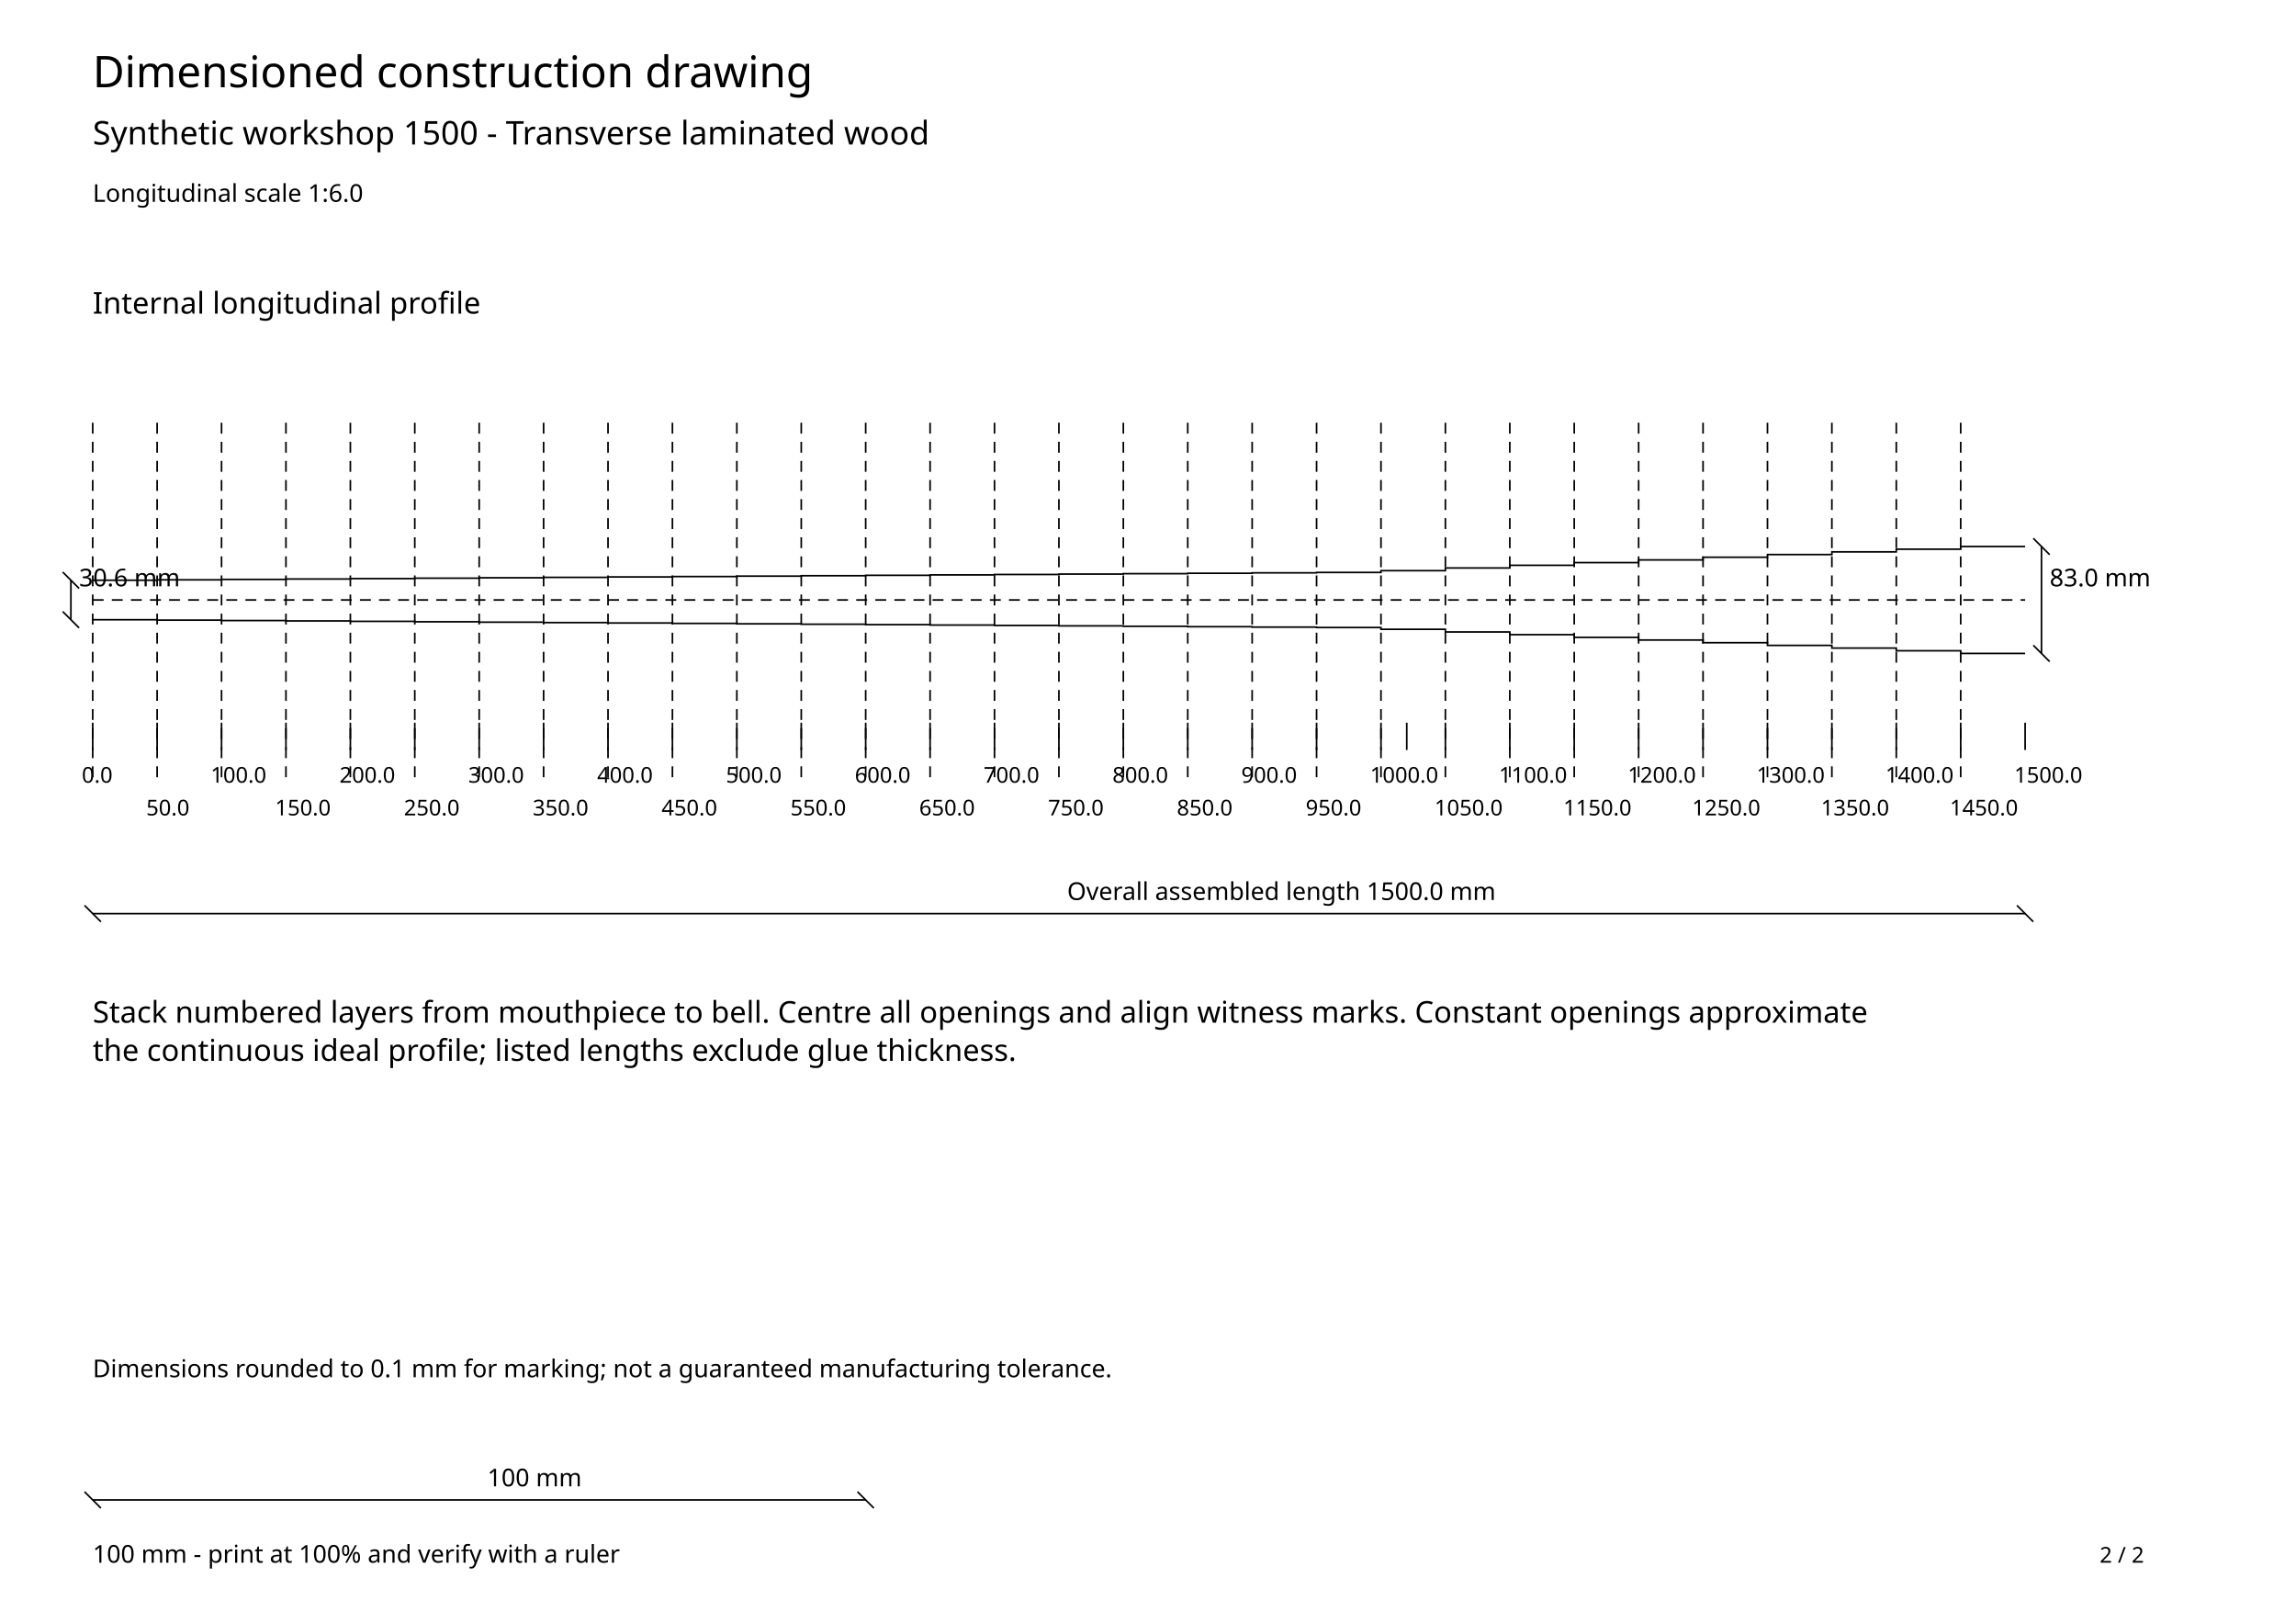
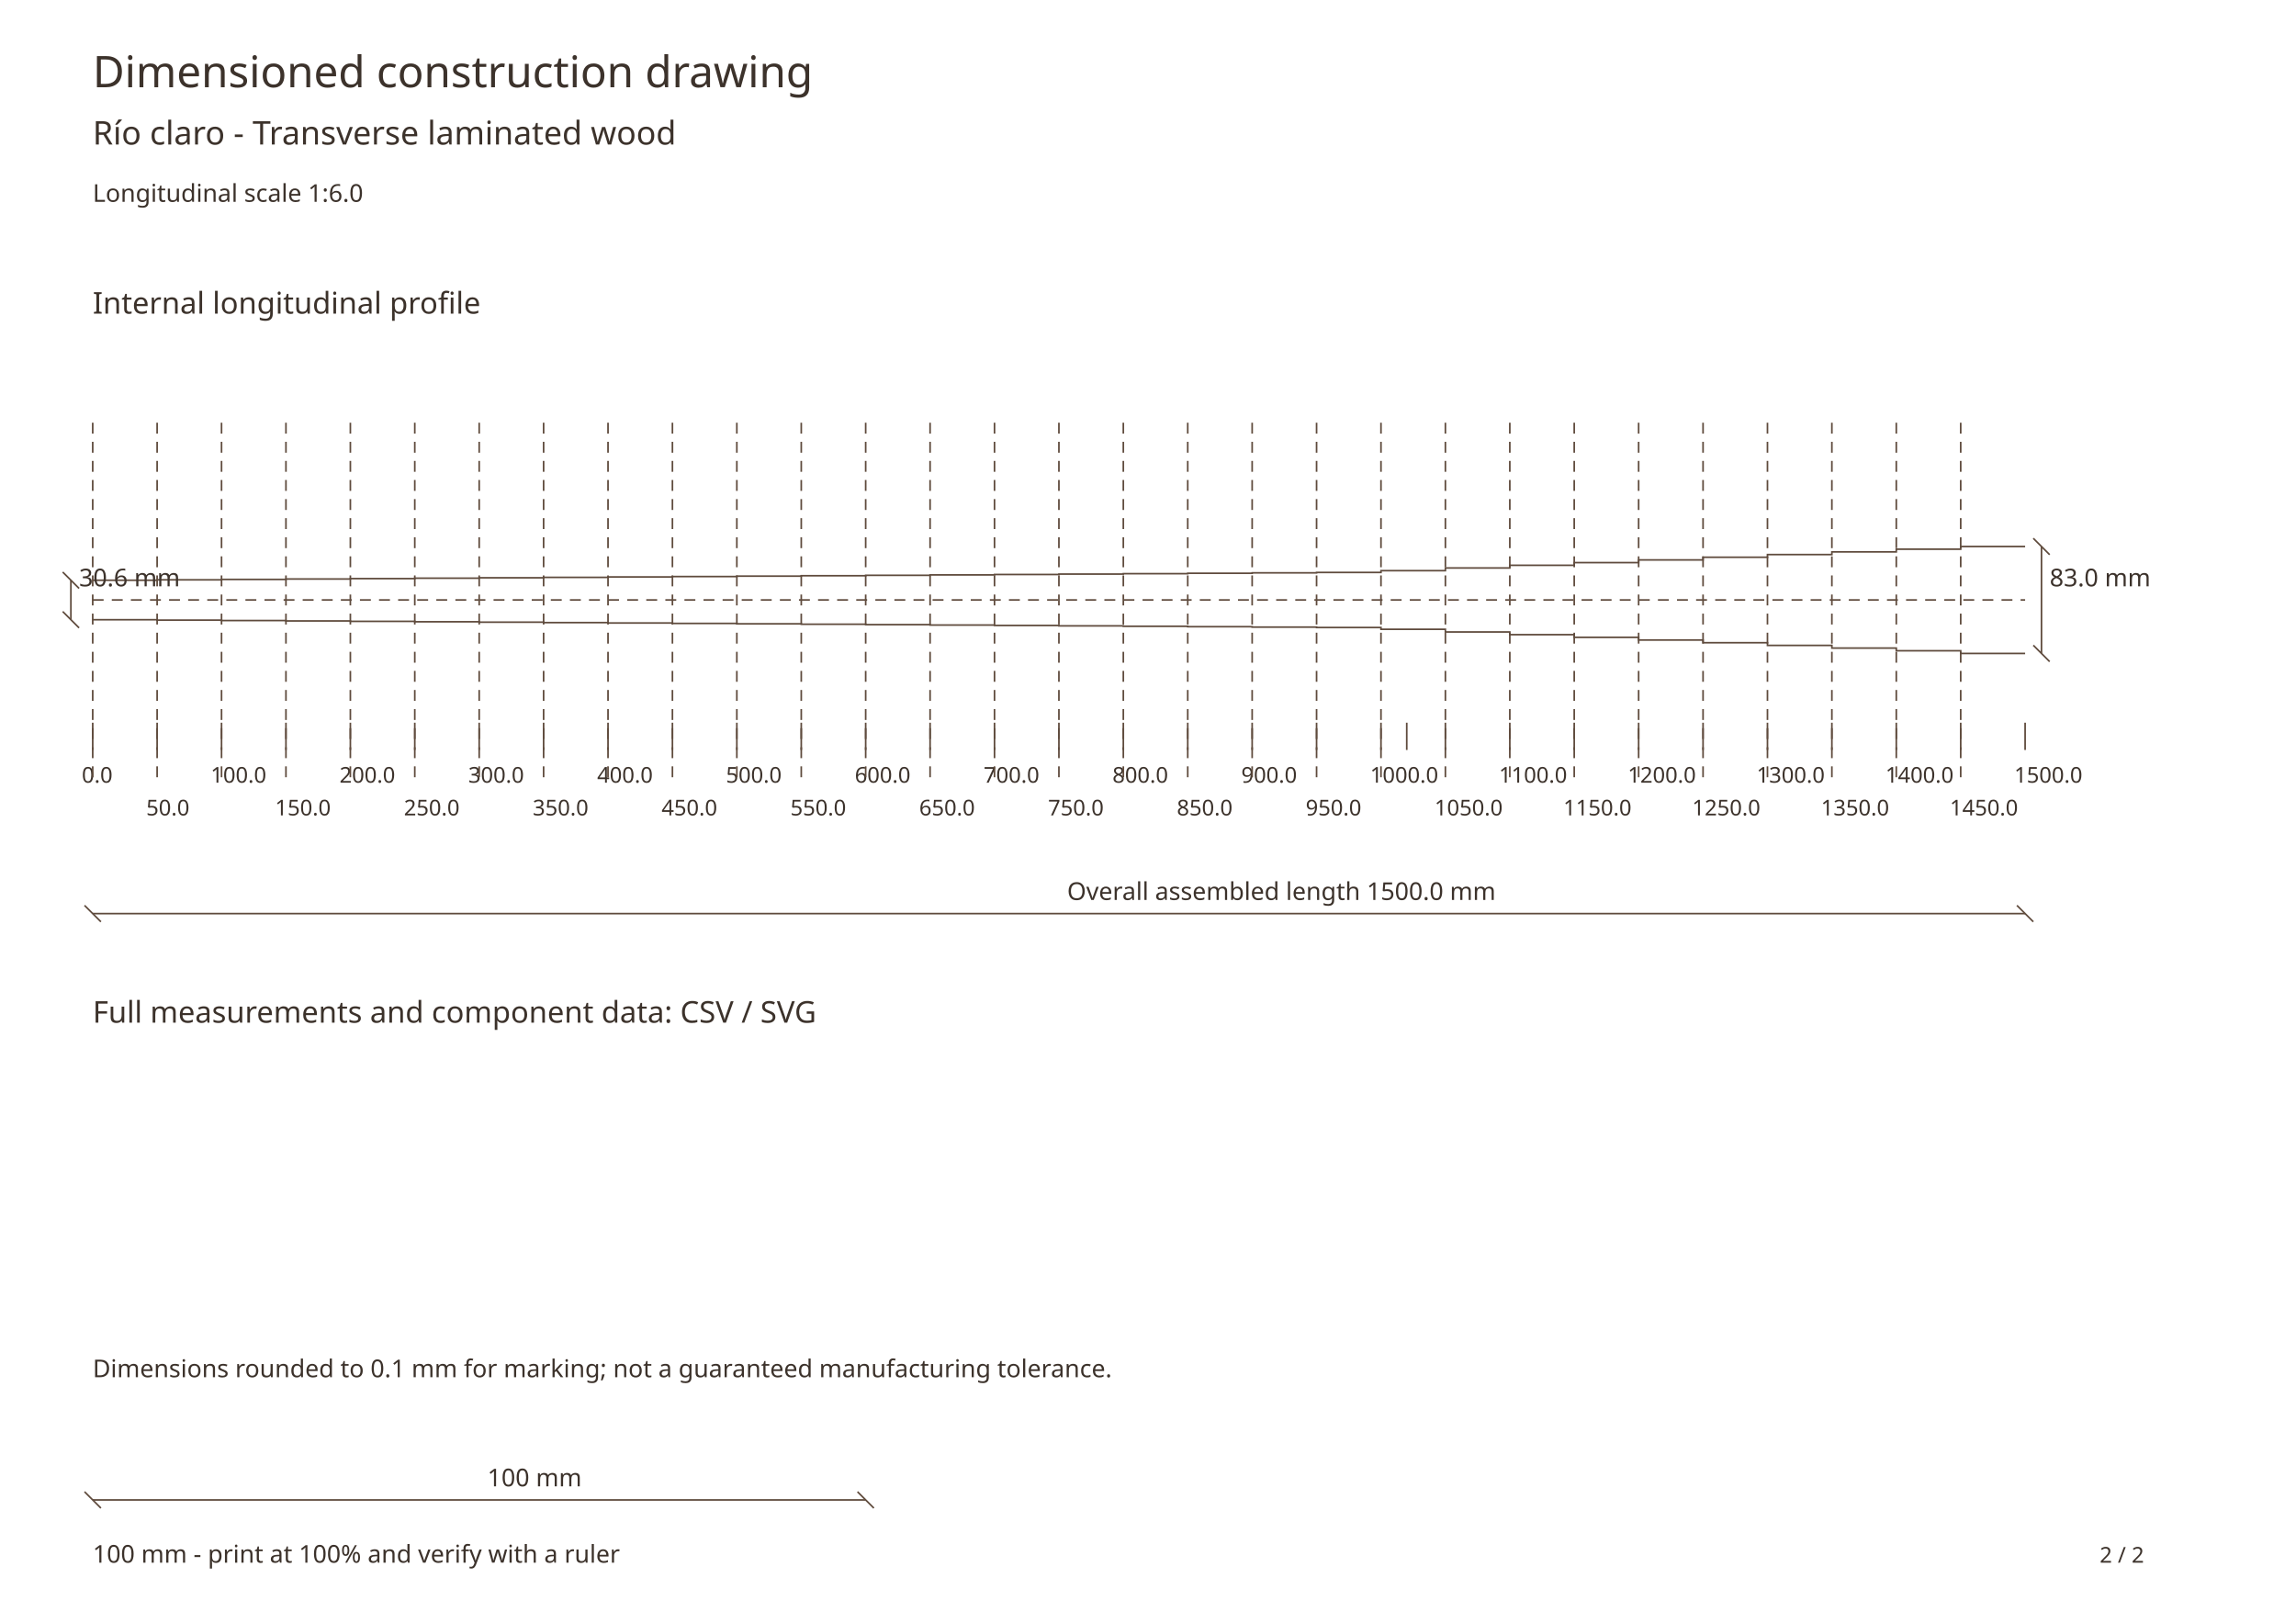
<svg xmlns="http://www.w3.org/2000/svg" width="842.0pt" height="595.0pt" viewBox="0 0 842.0 595.0" data-length-mm="1500.0">
-   <text x="34" y="32" font-size="16.0" font-family="sans-serif">Dimensioned construction drawing</text>
-   <text x="34" y="53" font-size="12.0" font-family="sans-serif">Synthetic workshop 1500 - Transverse laminated wood</text>
-   <text x="34" y="74" font-size="9.0" font-family="sans-serif">Longitudinal scale 1:6.0</text>
-   <polyline points="34,212.763 57.622,212.763 57.622,212.612 81.244,212.612 81.244,212.462 104.866,212.462 104.866,212.311 128.488,212.311 128.488,212.161 152.11,212.161 152.11,212.01 175.732,212.01 175.732,211.86 199.354,211.86 199.354,211.709 222.976,211.709 222.976,211.559 246.598,211.559 246.598,211.408 270.22,211.408 270.22,211.258 293.843,211.258 293.843,211.107 317.465,211.107 317.465,210.956 341.087,210.956 341.087,210.806 364.709,210.806 364.709,210.655 388.331,210.655 388.331,210.505 411.953,210.505 411.953,210.354 435.575,210.354 435.575,210.204 459.197,210.204 459.197,210.053 482.819,210.053 482.819,209.903 506.441,209.903 506.441,209.252 530.063,209.252 530.063,208.268 553.685,208.268 553.685,207.283 577.307,207.283 577.307,206.299 600.929,206.299 600.929,205.315 624.551,205.315 624.551,204.331 648.173,204.331 648.173,203.346 671.795,203.346 671.795,202.362 695.417,202.362 695.417,201.378 719.039,201.378 719.039,200.394 742.661,200.394" stroke="black" stroke-width="0.6" fill="none" stroke-dasharray="none" />
-   <polyline points="34,227.237 57.622,227.237 57.622,227.388 81.244,227.388 81.244,227.538 104.866,227.538 104.866,227.689 128.488,227.689 128.488,227.839 152.11,227.839 152.11,227.99 175.732,227.99 175.732,228.14 199.354,228.14 199.354,228.291 222.976,228.291 222.976,228.441 246.598,228.441 246.598,228.592 270.22,228.592 270.22,228.742 293.843,228.742 293.843,228.893 317.465,228.893 317.465,229.044 341.087,229.044 341.087,229.194 364.709,229.194 364.709,229.345 388.331,229.345 388.331,229.495 411.953,229.495 411.953,229.646 435.575,229.646 435.575,229.796 459.197,229.796 459.197,229.947 482.819,229.947 482.819,230.097 506.441,230.097 506.441,230.748 530.063,230.748 530.063,231.732 553.685,231.732 553.685,232.717 577.307,232.717 577.307,233.701 600.929,233.701 600.929,234.685 624.551,234.685 624.551,235.669 648.173,235.669 648.173,236.654 671.795,236.654 671.795,237.638 695.417,237.638 695.417,238.622 719.039,238.622 719.039,239.606 742.661,239.606" stroke="black" stroke-width="0.6" fill="none" stroke-dasharray="none" />
-   <polyline points="34,220 742.661,220" stroke="black" stroke-width="0.6" fill="none" stroke-dasharray="4 3" />
-   <text x="34" y="115" font-size="11.0" font-family="sans-serif">Internal longitudinal profile</text>
-   <polyline points="34,335 742.661,335" stroke="black" stroke-width="0.6" fill="none" stroke-dasharray="none" />
-   <polyline points="31,332 37,338" stroke="black" stroke-width="0.6" fill="none" stroke-dasharray="none" />
-   <polyline points="739.661,332 745.661,338" stroke="black" stroke-width="0.6" fill="none" stroke-dasharray="none" />
-   <text x="391.331" y="330" font-size="9.0" font-family="sans-serif">Overall assembled length 1500.0 mm</text>
-   <polyline points="26,212.763 26,227.237" stroke="black" stroke-width="0.6" fill="none" stroke-dasharray="none" />
-   <polyline points="23,209.763 29,215.763" stroke="black" stroke-width="0.6" fill="none" stroke-dasharray="none" />
-   <polyline points="23,224.237 29,230.237" stroke="black" stroke-width="0.6" fill="none" stroke-dasharray="none" />
-   <text x="29" y="215" font-size="9.0" font-family="sans-serif">30.6 mm</text>
-   <polyline points="748.661,200.394 748.661,239.606" stroke="black" stroke-width="0.6" fill="none" stroke-dasharray="none" />
-   <polyline points="745.661,197.394 751.661,203.394" stroke="black" stroke-width="0.6" fill="none" stroke-dasharray="none" />
-   <polyline points="745.661,236.606 751.661,242.606" stroke="black" stroke-width="0.6" fill="none" stroke-dasharray="none" />
-   <text x="751.661" y="215" font-size="9.0" font-family="sans-serif">83.0 mm</text>
-   <polyline points="34,265 34,275" stroke="black" stroke-width="0.6" fill="none" stroke-dasharray="none" />
-   <text x="30" y="287" font-size="8.0" font-family="sans-serif">0.0</text>
-   <polyline points="57.622,265 57.622,275" stroke="black" stroke-width="0.6" fill="none" stroke-dasharray="none" />
-   <text x="53.622" y="299" font-size="8.0" font-family="sans-serif">50.0</text>
-   <polyline points="81.244,265 81.244,275" stroke="black" stroke-width="0.6" fill="none" stroke-dasharray="none" />
-   <text x="77.244" y="287" font-size="8.0" font-family="sans-serif">100.0</text>
-   <polyline points="104.866,265 104.866,275" stroke="black" stroke-width="0.6" fill="none" stroke-dasharray="none" />
-   <text x="100.866" y="299" font-size="8.0" font-family="sans-serif">150.0</text>
-   <polyline points="128.488,265 128.488,275" stroke="black" stroke-width="0.6" fill="none" stroke-dasharray="none" />
-   <text x="124.488" y="287" font-size="8.0" font-family="sans-serif">200.0</text>
-   <polyline points="152.11,265 152.11,275" stroke="black" stroke-width="0.6" fill="none" stroke-dasharray="none" />
-   <text x="148.11" y="299" font-size="8.0" font-family="sans-serif">250.0</text>
-   <polyline points="175.732,265 175.732,275" stroke="black" stroke-width="0.6" fill="none" stroke-dasharray="none" />
-   <text x="171.732" y="287" font-size="8.0" font-family="sans-serif">300.0</text>
-   <polyline points="199.354,265 199.354,275" stroke="black" stroke-width="0.6" fill="none" stroke-dasharray="none" />
-   <text x="195.354" y="299" font-size="8.0" font-family="sans-serif">350.0</text>
-   <polyline points="222.976,265 222.976,275" stroke="black" stroke-width="0.6" fill="none" stroke-dasharray="none" />
-   <text x="218.976" y="287" font-size="8.0" font-family="sans-serif">400.0</text>
-   <polyline points="246.598,265 246.598,275" stroke="black" stroke-width="0.6" fill="none" stroke-dasharray="none" />
-   <text x="242.598" y="299" font-size="8.0" font-family="sans-serif">450.0</text>
-   <polyline points="270.22,265 270.22,275" stroke="black" stroke-width="0.6" fill="none" stroke-dasharray="none" />
-   <text x="266.22" y="287" font-size="8.0" font-family="sans-serif">500.0</text>
-   <polyline points="293.843,265 293.843,275" stroke="black" stroke-width="0.6" fill="none" stroke-dasharray="none" />
-   <text x="289.843" y="299" font-size="8.0" font-family="sans-serif">550.0</text>
-   <polyline points="317.465,265 317.465,275" stroke="black" stroke-width="0.6" fill="none" stroke-dasharray="none" />
-   <text x="313.465" y="287" font-size="8.0" font-family="sans-serif">600.0</text>
-   <polyline points="341.087,265 341.087,275" stroke="black" stroke-width="0.6" fill="none" stroke-dasharray="none" />
-   <text x="337.087" y="299" font-size="8.0" font-family="sans-serif">650.0</text>
-   <polyline points="364.709,265 364.709,275" stroke="black" stroke-width="0.6" fill="none" stroke-dasharray="none" />
-   <text x="360.709" y="287" font-size="8.0" font-family="sans-serif">700.0</text>
-   <polyline points="388.331,265 388.331,275" stroke="black" stroke-width="0.6" fill="none" stroke-dasharray="none" />
-   <text x="384.331" y="299" font-size="8.0" font-family="sans-serif">750.0</text>
-   <polyline points="411.953,265 411.953,275" stroke="black" stroke-width="0.6" fill="none" stroke-dasharray="none" />
-   <text x="407.953" y="287" font-size="8.0" font-family="sans-serif">800.0</text>
-   <polyline points="435.575,265 435.575,275" stroke="black" stroke-width="0.6" fill="none" stroke-dasharray="none" />
-   <text x="431.575" y="299" font-size="8.0" font-family="sans-serif">850.0</text>
-   <polyline points="459.197,265 459.197,275" stroke="black" stroke-width="0.6" fill="none" stroke-dasharray="none" />
-   <text x="455.197" y="287" font-size="8.0" font-family="sans-serif">900.0</text>
-   <polyline points="482.819,265 482.819,275" stroke="black" stroke-width="0.6" fill="none" stroke-dasharray="none" />
-   <text x="478.819" y="299" font-size="8.0" font-family="sans-serif">950.0</text>
-   <polyline points="506.441,265 506.441,275" stroke="black" stroke-width="0.6" fill="none" stroke-dasharray="none" />
-   <text x="502.441" y="287" font-size="8.0" font-family="sans-serif">1000.0</text>
-   <polyline points="515.89,265 515.89,275" stroke="black" stroke-width="0.6" fill="none" stroke-dasharray="none" />
-   <polyline points="530.063,265 530.063,275" stroke="black" stroke-width="0.6" fill="none" stroke-dasharray="none" />
-   <text x="526.063" y="299" font-size="8.0" font-family="sans-serif">1050.0</text>
-   <polyline points="553.685,265 553.685,275" stroke="black" stroke-width="0.6" fill="none" stroke-dasharray="none" />
-   <text x="549.685" y="287" font-size="8.0" font-family="sans-serif">1100.0</text>
-   <polyline points="577.307,265 577.307,275" stroke="black" stroke-width="0.6" fill="none" stroke-dasharray="none" />
-   <text x="573.307" y="299" font-size="8.0" font-family="sans-serif">1150.0</text>
-   <polyline points="600.929,265 600.929,275" stroke="black" stroke-width="0.6" fill="none" stroke-dasharray="none" />
-   <text x="596.929" y="287" font-size="8.0" font-family="sans-serif">1200.0</text>
-   <polyline points="624.551,265 624.551,275" stroke="black" stroke-width="0.6" fill="none" stroke-dasharray="none" />
-   <text x="620.551" y="299" font-size="8.0" font-family="sans-serif">1250.0</text>
-   <polyline points="648.173,265 648.173,275" stroke="black" stroke-width="0.6" fill="none" stroke-dasharray="none" />
-   <text x="644.173" y="287" font-size="8.0" font-family="sans-serif">1300.0</text>
-   <polyline points="671.795,265 671.795,275" stroke="black" stroke-width="0.6" fill="none" stroke-dasharray="none" />
-   <text x="667.795" y="299" font-size="8.0" font-family="sans-serif">1350.0</text>
-   <polyline points="695.417,265 695.417,275" stroke="black" stroke-width="0.6" fill="none" stroke-dasharray="none" />
-   <text x="691.417" y="287" font-size="8.0" font-family="sans-serif">1400.0</text>
-   <polyline points="719.039,265 719.039,275" stroke="black" stroke-width="0.6" fill="none" stroke-dasharray="none" />
-   <text x="715.039" y="299" font-size="8.0" font-family="sans-serif">1450.0</text>
-   <polyline points="742.661,265 742.661,275" stroke="black" stroke-width="0.6" fill="none" stroke-dasharray="none" />
-   <text x="738.661" y="287" font-size="8.0" font-family="sans-serif">1500.0</text>
-   <polyline points="34,155 34,285" stroke="black" stroke-width="0.6" fill="none" stroke-dasharray="4 3" />
-   <polyline points="57.622,155 57.622,285" stroke="black" stroke-width="0.6" fill="none" stroke-dasharray="4 3" />
-   <polyline points="81.244,155 81.244,285" stroke="black" stroke-width="0.6" fill="none" stroke-dasharray="4 3" />
-   <polyline points="104.866,155 104.866,285" stroke="black" stroke-width="0.6" fill="none" stroke-dasharray="4 3" />
-   <polyline points="128.488,155 128.488,285" stroke="black" stroke-width="0.6" fill="none" stroke-dasharray="4 3" />
-   <polyline points="152.11,155 152.11,285" stroke="black" stroke-width="0.6" fill="none" stroke-dasharray="4 3" />
-   <polyline points="175.732,155 175.732,285" stroke="black" stroke-width="0.6" fill="none" stroke-dasharray="4 3" />
-   <polyline points="199.354,155 199.354,285" stroke="black" stroke-width="0.6" fill="none" stroke-dasharray="4 3" />
-   <polyline points="222.976,155 222.976,285" stroke="black" stroke-width="0.6" fill="none" stroke-dasharray="4 3" />
-   <polyline points="246.598,155 246.598,285" stroke="black" stroke-width="0.6" fill="none" stroke-dasharray="4 3" />
-   <polyline points="270.22,155 270.22,285" stroke="black" stroke-width="0.6" fill="none" stroke-dasharray="4 3" />
-   <polyline points="293.843,155 293.843,285" stroke="black" stroke-width="0.6" fill="none" stroke-dasharray="4 3" />
-   <polyline points="317.465,155 317.465,285" stroke="black" stroke-width="0.6" fill="none" stroke-dasharray="4 3" />
-   <polyline points="341.087,155 341.087,285" stroke="black" stroke-width="0.6" fill="none" stroke-dasharray="4 3" />
-   <polyline points="364.709,155 364.709,285" stroke="black" stroke-width="0.6" fill="none" stroke-dasharray="4 3" />
-   <polyline points="388.331,155 388.331,285" stroke="black" stroke-width="0.6" fill="none" stroke-dasharray="4 3" />
-   <polyline points="411.953,155 411.953,285" stroke="black" stroke-width="0.6" fill="none" stroke-dasharray="4 3" />
-   <polyline points="435.575,155 435.575,285" stroke="black" stroke-width="0.6" fill="none" stroke-dasharray="4 3" />
-   <polyline points="459.197,155 459.197,285" stroke="black" stroke-width="0.6" fill="none" stroke-dasharray="4 3" />
-   <polyline points="482.819,155 482.819,285" stroke="black" stroke-width="0.6" fill="none" stroke-dasharray="4 3" />
-   <polyline points="506.441,155 506.441,285" stroke="black" stroke-width="0.6" fill="none" stroke-dasharray="4 3" />
-   <polyline points="530.063,155 530.063,285" stroke="black" stroke-width="0.6" fill="none" stroke-dasharray="4 3" />
-   <polyline points="553.685,155 553.685,285" stroke="black" stroke-width="0.6" fill="none" stroke-dasharray="4 3" />
-   <polyline points="577.307,155 577.307,285" stroke="black" stroke-width="0.6" fill="none" stroke-dasharray="4 3" />
-   <polyline points="600.929,155 600.929,285" stroke="black" stroke-width="0.6" fill="none" stroke-dasharray="4 3" />
-   <polyline points="624.551,155 624.551,285" stroke="black" stroke-width="0.6" fill="none" stroke-dasharray="4 3" />
-   <polyline points="648.173,155 648.173,285" stroke="black" stroke-width="0.6" fill="none" stroke-dasharray="4 3" />
-   <polyline points="671.795,155 671.795,285" stroke="black" stroke-width="0.6" fill="none" stroke-dasharray="4 3" />
-   <polyline points="695.417,155 695.417,285" stroke="black" stroke-width="0.6" fill="none" stroke-dasharray="4 3" />
-   <polyline points="719.039,155 719.039,285" stroke="black" stroke-width="0.6" fill="none" stroke-dasharray="4 3" />
-   <text x="34" y="375" font-size="11.0" font-family="sans-serif">Stack numbered layers from mouthpiece to bell. Centre all openings and align witness marks. Constant openings approximate</text>
-   <text x="34" y="389" font-size="11.0" font-family="sans-serif">the continuous ideal profile; listed lengths exclude glue thickness.</text>
-   <text x="34" y="505" font-size="9.0" font-family="sans-serif">Dimensions rounded to 0.1 mm for marking; not a guaranteed manufacturing tolerance.</text>
-   <polyline points="34,550 317.465,550" stroke="black" stroke-width="0.6" fill="none" stroke-dasharray="none" />
-   <polyline points="31,547 37,553" stroke="black" stroke-width="0.6" fill="none" stroke-dasharray="none" />
-   <polyline points="314.465,547 320.465,553" stroke="black" stroke-width="0.6" fill="none" stroke-dasharray="none" />
-   <text x="178.732" y="545" font-size="9.0" font-family="sans-serif">100 mm</text>
-   <text x="34" y="573" font-size="9.0" font-family="sans-serif">100 mm - print at 100% and verify with a ruler</text>
-   <text x="770" y="573" font-size="8.0" font-family="sans-serif">2 / 2</text>
+   <text x="34" y="32" font-size="16.0" font-family="sans-serif" fill="#3c322b" font-weight="normal">Dimensioned construction drawing</text>
+   <text x="34" y="53" font-size="12.0" font-family="sans-serif" fill="#3c322b" font-weight="normal">Río claro - Transverse laminated wood</text>
+   <text x="34" y="74" font-size="9.0" font-family="sans-serif" fill="#3c322b" font-weight="normal">Longitudinal scale 1:6.0</text>
+   <polyline data-cavity="false" points="34,212.763 57.622,212.763 57.622,212.612 81.244,212.612 81.244,212.462 104.866,212.462 104.866,212.311 128.488,212.311 128.488,212.161 152.11,212.161 152.11,212.01 175.732,212.01 175.732,211.86 199.354,211.86 199.354,211.709 222.976,211.709 222.976,211.559 246.598,211.559 246.598,211.408 270.22,211.408 270.22,211.258 293.843,211.258 293.843,211.107 317.465,211.107 317.465,210.956 341.087,210.956 341.087,210.806 364.709,210.806 364.709,210.655 388.331,210.655 388.331,210.505 411.953,210.505 411.953,210.354 435.575,210.354 435.575,210.204 459.197,210.204 459.197,210.053 482.819,210.053 482.819,209.903 506.441,209.903 506.441,209.252 530.063,209.252 530.063,208.268 553.685,208.268 553.685,207.283 577.307,207.283 577.307,206.299 600.929,206.299 600.929,205.315 624.551,205.315 624.551,204.331 648.173,204.331 648.173,203.346 671.795,203.346 671.795,202.362 695.417,202.362 695.417,201.378 719.039,201.378 719.039,200.394 742.661,200.394" stroke="#5f4b3d" stroke-width="0.6" fill="none" stroke-dasharray="none" />
+   <polyline data-cavity="false" points="34,227.237 57.622,227.237 57.622,227.388 81.244,227.388 81.244,227.538 104.866,227.538 104.866,227.689 128.488,227.689 128.488,227.839 152.11,227.839 152.11,227.99 175.732,227.99 175.732,228.14 199.354,228.14 199.354,228.291 222.976,228.291 222.976,228.441 246.598,228.441 246.598,228.592 270.22,228.592 270.22,228.742 293.843,228.742 293.843,228.893 317.465,228.893 317.465,229.044 341.087,229.044 341.087,229.194 364.709,229.194 364.709,229.345 388.331,229.345 388.331,229.495 411.953,229.495 411.953,229.646 435.575,229.646 435.575,229.796 459.197,229.796 459.197,229.947 482.819,229.947 482.819,230.097 506.441,230.097 506.441,230.748 530.063,230.748 530.063,231.732 553.685,231.732 553.685,232.717 577.307,232.717 577.307,233.701 600.929,233.701 600.929,234.685 624.551,234.685 624.551,235.669 648.173,235.669 648.173,236.654 671.795,236.654 671.795,237.638 695.417,237.638 695.417,238.622 719.039,238.622 719.039,239.606 742.661,239.606" stroke="#5f4b3d" stroke-width="0.6" fill="none" stroke-dasharray="none" />
+   <polyline data-cavity="false" points="34,220 742.661,220" stroke="#5f4b3d" stroke-width="0.6" fill="none" stroke-dasharray="4 3" />
+   <text x="34" y="115" font-size="11.0" font-family="sans-serif" fill="#3c322b" font-weight="normal">Internal longitudinal profile</text>
+   <polyline data-cavity="false" points="34,335 742.661,335" stroke="#5f4b3d" stroke-width="0.6" fill="none" stroke-dasharray="none" />
+   <polyline data-cavity="false" points="31,332 37,338" stroke="#5f4b3d" stroke-width="0.6" fill="none" stroke-dasharray="none" />
+   <polyline data-cavity="false" points="739.661,332 745.661,338" stroke="#5f4b3d" stroke-width="0.6" fill="none" stroke-dasharray="none" />
+   <text x="391.331" y="330" font-size="9.0" font-family="sans-serif" fill="#3c322b" font-weight="normal">Overall assembled length 1500.0 mm</text>
+   <polyline data-cavity="false" points="26,212.763 26,227.237" stroke="#5f4b3d" stroke-width="0.6" fill="none" stroke-dasharray="none" />
+   <polyline data-cavity="false" points="23,209.763 29,215.763" stroke="#5f4b3d" stroke-width="0.6" fill="none" stroke-dasharray="none" />
+   <polyline data-cavity="false" points="23,224.237 29,230.237" stroke="#5f4b3d" stroke-width="0.6" fill="none" stroke-dasharray="none" />
+   <text x="29" y="215" font-size="9.0" font-family="sans-serif" fill="#3c322b" font-weight="normal">30.6 mm</text>
+   <polyline data-cavity="false" points="748.661,200.394 748.661,239.606" stroke="#5f4b3d" stroke-width="0.6" fill="none" stroke-dasharray="none" />
+   <polyline data-cavity="false" points="745.661,197.394 751.661,203.394" stroke="#5f4b3d" stroke-width="0.6" fill="none" stroke-dasharray="none" />
+   <polyline data-cavity="false" points="745.661,236.606 751.661,242.606" stroke="#5f4b3d" stroke-width="0.6" fill="none" stroke-dasharray="none" />
+   <text x="751.661" y="215" font-size="9.0" font-family="sans-serif" fill="#3c322b" font-weight="normal">83.0 mm</text>
+   <polyline data-cavity="false" points="34,265 34,275" stroke="#5f4b3d" stroke-width="0.6" fill="none" stroke-dasharray="none" />
+   <text x="30" y="287" font-size="8.0" font-family="sans-serif" fill="#3c322b" font-weight="normal">0.0</text>
+   <polyline data-cavity="false" points="57.622,265 57.622,275" stroke="#5f4b3d" stroke-width="0.6" fill="none" stroke-dasharray="none" />
+   <text x="53.622" y="299" font-size="8.0" font-family="sans-serif" fill="#3c322b" font-weight="normal">50.0</text>
+   <polyline data-cavity="false" points="81.244,265 81.244,275" stroke="#5f4b3d" stroke-width="0.6" fill="none" stroke-dasharray="none" />
+   <text x="77.244" y="287" font-size="8.0" font-family="sans-serif" fill="#3c322b" font-weight="normal">100.0</text>
+   <polyline data-cavity="false" points="104.866,265 104.866,275" stroke="#5f4b3d" stroke-width="0.6" fill="none" stroke-dasharray="none" />
+   <text x="100.866" y="299" font-size="8.0" font-family="sans-serif" fill="#3c322b" font-weight="normal">150.0</text>
+   <polyline data-cavity="false" points="128.488,265 128.488,275" stroke="#5f4b3d" stroke-width="0.6" fill="none" stroke-dasharray="none" />
+   <text x="124.488" y="287" font-size="8.0" font-family="sans-serif" fill="#3c322b" font-weight="normal">200.0</text>
+   <polyline data-cavity="false" points="152.11,265 152.11,275" stroke="#5f4b3d" stroke-width="0.6" fill="none" stroke-dasharray="none" />
+   <text x="148.11" y="299" font-size="8.0" font-family="sans-serif" fill="#3c322b" font-weight="normal">250.0</text>
+   <polyline data-cavity="false" points="175.732,265 175.732,275" stroke="#5f4b3d" stroke-width="0.6" fill="none" stroke-dasharray="none" />
+   <text x="171.732" y="287" font-size="8.0" font-family="sans-serif" fill="#3c322b" font-weight="normal">300.0</text>
+   <polyline data-cavity="false" points="199.354,265 199.354,275" stroke="#5f4b3d" stroke-width="0.6" fill="none" stroke-dasharray="none" />
+   <text x="195.354" y="299" font-size="8.0" font-family="sans-serif" fill="#3c322b" font-weight="normal">350.0</text>
+   <polyline data-cavity="false" points="222.976,265 222.976,275" stroke="#5f4b3d" stroke-width="0.6" fill="none" stroke-dasharray="none" />
+   <text x="218.976" y="287" font-size="8.0" font-family="sans-serif" fill="#3c322b" font-weight="normal">400.0</text>
+   <polyline data-cavity="false" points="246.598,265 246.598,275" stroke="#5f4b3d" stroke-width="0.6" fill="none" stroke-dasharray="none" />
+   <text x="242.598" y="299" font-size="8.0" font-family="sans-serif" fill="#3c322b" font-weight="normal">450.0</text>
+   <polyline data-cavity="false" points="270.22,265 270.22,275" stroke="#5f4b3d" stroke-width="0.6" fill="none" stroke-dasharray="none" />
+   <text x="266.22" y="287" font-size="8.0" font-family="sans-serif" fill="#3c322b" font-weight="normal">500.0</text>
+   <polyline data-cavity="false" points="293.843,265 293.843,275" stroke="#5f4b3d" stroke-width="0.6" fill="none" stroke-dasharray="none" />
+   <text x="289.843" y="299" font-size="8.0" font-family="sans-serif" fill="#3c322b" font-weight="normal">550.0</text>
+   <polyline data-cavity="false" points="317.465,265 317.465,275" stroke="#5f4b3d" stroke-width="0.6" fill="none" stroke-dasharray="none" />
+   <text x="313.465" y="287" font-size="8.0" font-family="sans-serif" fill="#3c322b" font-weight="normal">600.0</text>
+   <polyline data-cavity="false" points="341.087,265 341.087,275" stroke="#5f4b3d" stroke-width="0.6" fill="none" stroke-dasharray="none" />
+   <text x="337.087" y="299" font-size="8.0" font-family="sans-serif" fill="#3c322b" font-weight="normal">650.0</text>
+   <polyline data-cavity="false" points="364.709,265 364.709,275" stroke="#5f4b3d" stroke-width="0.6" fill="none" stroke-dasharray="none" />
+   <text x="360.709" y="287" font-size="8.0" font-family="sans-serif" fill="#3c322b" font-weight="normal">700.0</text>
+   <polyline data-cavity="false" points="388.331,265 388.331,275" stroke="#5f4b3d" stroke-width="0.6" fill="none" stroke-dasharray="none" />
+   <text x="384.331" y="299" font-size="8.0" font-family="sans-serif" fill="#3c322b" font-weight="normal">750.0</text>
+   <polyline data-cavity="false" points="411.953,265 411.953,275" stroke="#5f4b3d" stroke-width="0.6" fill="none" stroke-dasharray="none" />
+   <text x="407.953" y="287" font-size="8.0" font-family="sans-serif" fill="#3c322b" font-weight="normal">800.0</text>
+   <polyline data-cavity="false" points="435.575,265 435.575,275" stroke="#5f4b3d" stroke-width="0.6" fill="none" stroke-dasharray="none" />
+   <text x="431.575" y="299" font-size="8.0" font-family="sans-serif" fill="#3c322b" font-weight="normal">850.0</text>
+   <polyline data-cavity="false" points="459.197,265 459.197,275" stroke="#5f4b3d" stroke-width="0.6" fill="none" stroke-dasharray="none" />
+   <text x="455.197" y="287" font-size="8.0" font-family="sans-serif" fill="#3c322b" font-weight="normal">900.0</text>
+   <polyline data-cavity="false" points="482.819,265 482.819,275" stroke="#5f4b3d" stroke-width="0.6" fill="none" stroke-dasharray="none" />
+   <text x="478.819" y="299" font-size="8.0" font-family="sans-serif" fill="#3c322b" font-weight="normal">950.0</text>
+   <polyline data-cavity="false" points="506.441,265 506.441,275" stroke="#5f4b3d" stroke-width="0.6" fill="none" stroke-dasharray="none" />
+   <text x="502.441" y="287" font-size="8.0" font-family="sans-serif" fill="#3c322b" font-weight="normal">1000.0</text>
+   <polyline data-cavity="false" points="515.89,265 515.89,275" stroke="#5f4b3d" stroke-width="0.6" fill="none" stroke-dasharray="none" />
+   <polyline data-cavity="false" points="530.063,265 530.063,275" stroke="#5f4b3d" stroke-width="0.6" fill="none" stroke-dasharray="none" />
+   <text x="526.063" y="299" font-size="8.0" font-family="sans-serif" fill="#3c322b" font-weight="normal">1050.0</text>
+   <polyline data-cavity="false" points="553.685,265 553.685,275" stroke="#5f4b3d" stroke-width="0.6" fill="none" stroke-dasharray="none" />
+   <text x="549.685" y="287" font-size="8.0" font-family="sans-serif" fill="#3c322b" font-weight="normal">1100.0</text>
+   <polyline data-cavity="false" points="577.307,265 577.307,275" stroke="#5f4b3d" stroke-width="0.6" fill="none" stroke-dasharray="none" />
+   <text x="573.307" y="299" font-size="8.0" font-family="sans-serif" fill="#3c322b" font-weight="normal">1150.0</text>
+   <polyline data-cavity="false" points="600.929,265 600.929,275" stroke="#5f4b3d" stroke-width="0.6" fill="none" stroke-dasharray="none" />
+   <text x="596.929" y="287" font-size="8.0" font-family="sans-serif" fill="#3c322b" font-weight="normal">1200.0</text>
+   <polyline data-cavity="false" points="624.551,265 624.551,275" stroke="#5f4b3d" stroke-width="0.6" fill="none" stroke-dasharray="none" />
+   <text x="620.551" y="299" font-size="8.0" font-family="sans-serif" fill="#3c322b" font-weight="normal">1250.0</text>
+   <polyline data-cavity="false" points="648.173,265 648.173,275" stroke="#5f4b3d" stroke-width="0.6" fill="none" stroke-dasharray="none" />
+   <text x="644.173" y="287" font-size="8.0" font-family="sans-serif" fill="#3c322b" font-weight="normal">1300.0</text>
+   <polyline data-cavity="false" points="671.795,265 671.795,275" stroke="#5f4b3d" stroke-width="0.6" fill="none" stroke-dasharray="none" />
+   <text x="667.795" y="299" font-size="8.0" font-family="sans-serif" fill="#3c322b" font-weight="normal">1350.0</text>
+   <polyline data-cavity="false" points="695.417,265 695.417,275" stroke="#5f4b3d" stroke-width="0.6" fill="none" stroke-dasharray="none" />
+   <text x="691.417" y="287" font-size="8.0" font-family="sans-serif" fill="#3c322b" font-weight="normal">1400.0</text>
+   <polyline data-cavity="false" points="719.039,265 719.039,275" stroke="#5f4b3d" stroke-width="0.6" fill="none" stroke-dasharray="none" />
+   <text x="715.039" y="299" font-size="8.0" font-family="sans-serif" fill="#3c322b" font-weight="normal">1450.0</text>
+   <polyline data-cavity="false" points="742.661,265 742.661,275" stroke="#5f4b3d" stroke-width="0.6" fill="none" stroke-dasharray="none" />
+   <text x="738.661" y="287" font-size="8.0" font-family="sans-serif" fill="#3c322b" font-weight="normal">1500.0</text>
+   <polyline data-cavity="false" points="34,155 34,285" stroke="#5f4b3d" stroke-width="0.6" fill="none" stroke-dasharray="4 3" />
+   <polyline data-cavity="false" points="57.622,155 57.622,285" stroke="#5f4b3d" stroke-width="0.6" fill="none" stroke-dasharray="4 3" />
+   <polyline data-cavity="false" points="81.244,155 81.244,285" stroke="#5f4b3d" stroke-width="0.6" fill="none" stroke-dasharray="4 3" />
+   <polyline data-cavity="false" points="104.866,155 104.866,285" stroke="#5f4b3d" stroke-width="0.6" fill="none" stroke-dasharray="4 3" />
+   <polyline data-cavity="false" points="128.488,155 128.488,285" stroke="#5f4b3d" stroke-width="0.6" fill="none" stroke-dasharray="4 3" />
+   <polyline data-cavity="false" points="152.11,155 152.11,285" stroke="#5f4b3d" stroke-width="0.6" fill="none" stroke-dasharray="4 3" />
+   <polyline data-cavity="false" points="175.732,155 175.732,285" stroke="#5f4b3d" stroke-width="0.6" fill="none" stroke-dasharray="4 3" />
+   <polyline data-cavity="false" points="199.354,155 199.354,285" stroke="#5f4b3d" stroke-width="0.6" fill="none" stroke-dasharray="4 3" />
+   <polyline data-cavity="false" points="222.976,155 222.976,285" stroke="#5f4b3d" stroke-width="0.6" fill="none" stroke-dasharray="4 3" />
+   <polyline data-cavity="false" points="246.598,155 246.598,285" stroke="#5f4b3d" stroke-width="0.6" fill="none" stroke-dasharray="4 3" />
+   <polyline data-cavity="false" points="270.22,155 270.22,285" stroke="#5f4b3d" stroke-width="0.6" fill="none" stroke-dasharray="4 3" />
+   <polyline data-cavity="false" points="293.843,155 293.843,285" stroke="#5f4b3d" stroke-width="0.6" fill="none" stroke-dasharray="4 3" />
+   <polyline data-cavity="false" points="317.465,155 317.465,285" stroke="#5f4b3d" stroke-width="0.6" fill="none" stroke-dasharray="4 3" />
+   <polyline data-cavity="false" points="341.087,155 341.087,285" stroke="#5f4b3d" stroke-width="0.6" fill="none" stroke-dasharray="4 3" />
+   <polyline data-cavity="false" points="364.709,155 364.709,285" stroke="#5f4b3d" stroke-width="0.6" fill="none" stroke-dasharray="4 3" />
+   <polyline data-cavity="false" points="388.331,155 388.331,285" stroke="#5f4b3d" stroke-width="0.6" fill="none" stroke-dasharray="4 3" />
+   <polyline data-cavity="false" points="411.953,155 411.953,285" stroke="#5f4b3d" stroke-width="0.6" fill="none" stroke-dasharray="4 3" />
+   <polyline data-cavity="false" points="435.575,155 435.575,285" stroke="#5f4b3d" stroke-width="0.6" fill="none" stroke-dasharray="4 3" />
+   <polyline data-cavity="false" points="459.197,155 459.197,285" stroke="#5f4b3d" stroke-width="0.6" fill="none" stroke-dasharray="4 3" />
+   <polyline data-cavity="false" points="482.819,155 482.819,285" stroke="#5f4b3d" stroke-width="0.6" fill="none" stroke-dasharray="4 3" />
+   <polyline data-cavity="false" points="506.441,155 506.441,285" stroke="#5f4b3d" stroke-width="0.6" fill="none" stroke-dasharray="4 3" />
+   <polyline data-cavity="false" points="530.063,155 530.063,285" stroke="#5f4b3d" stroke-width="0.6" fill="none" stroke-dasharray="4 3" />
+   <polyline data-cavity="false" points="553.685,155 553.685,285" stroke="#5f4b3d" stroke-width="0.6" fill="none" stroke-dasharray="4 3" />
+   <polyline data-cavity="false" points="577.307,155 577.307,285" stroke="#5f4b3d" stroke-width="0.6" fill="none" stroke-dasharray="4 3" />
+   <polyline data-cavity="false" points="600.929,155 600.929,285" stroke="#5f4b3d" stroke-width="0.6" fill="none" stroke-dasharray="4 3" />
+   <polyline data-cavity="false" points="624.551,155 624.551,285" stroke="#5f4b3d" stroke-width="0.6" fill="none" stroke-dasharray="4 3" />
+   <polyline data-cavity="false" points="648.173,155 648.173,285" stroke="#5f4b3d" stroke-width="0.6" fill="none" stroke-dasharray="4 3" />
+   <polyline data-cavity="false" points="671.795,155 671.795,285" stroke="#5f4b3d" stroke-width="0.6" fill="none" stroke-dasharray="4 3" />
+   <polyline data-cavity="false" points="695.417,155 695.417,285" stroke="#5f4b3d" stroke-width="0.6" fill="none" stroke-dasharray="4 3" />
+   <polyline data-cavity="false" points="719.039,155 719.039,285" stroke="#5f4b3d" stroke-width="0.6" fill="none" stroke-dasharray="4 3" />
+   <text x="34" y="375" font-size="11.0" font-family="sans-serif" fill="#3c322b" font-weight="normal">Full measurements and component data: CSV / SVG</text>
+   <text x="34" y="505" font-size="9.0" font-family="sans-serif" fill="#3c322b" font-weight="normal">Dimensions rounded to 0.1 mm for marking; not a guaranteed manufacturing tolerance.</text>
+   <polyline data-cavity="false" points="34,550 317.465,550" stroke="#5f4b3d" stroke-width="0.6" fill="none" stroke-dasharray="none" />
+   <polyline data-cavity="false" points="31,547 37,553" stroke="#5f4b3d" stroke-width="0.6" fill="none" stroke-dasharray="none" />
+   <polyline data-cavity="false" points="314.465,547 320.465,553" stroke="#5f4b3d" stroke-width="0.6" fill="none" stroke-dasharray="none" />
+   <text x="178.732" y="545" font-size="9.0" font-family="sans-serif" fill="#3c322b" font-weight="normal">100 mm</text>
+   <text x="34" y="573" font-size="9.0" font-family="sans-serif" fill="#3c322b" font-weight="normal">100 mm - print at 100% and verify with a ruler</text>
+   <text x="770" y="573" font-size="8.0" font-family="sans-serif" fill="#3c322b" font-weight="normal">2 / 2</text>
</svg>
